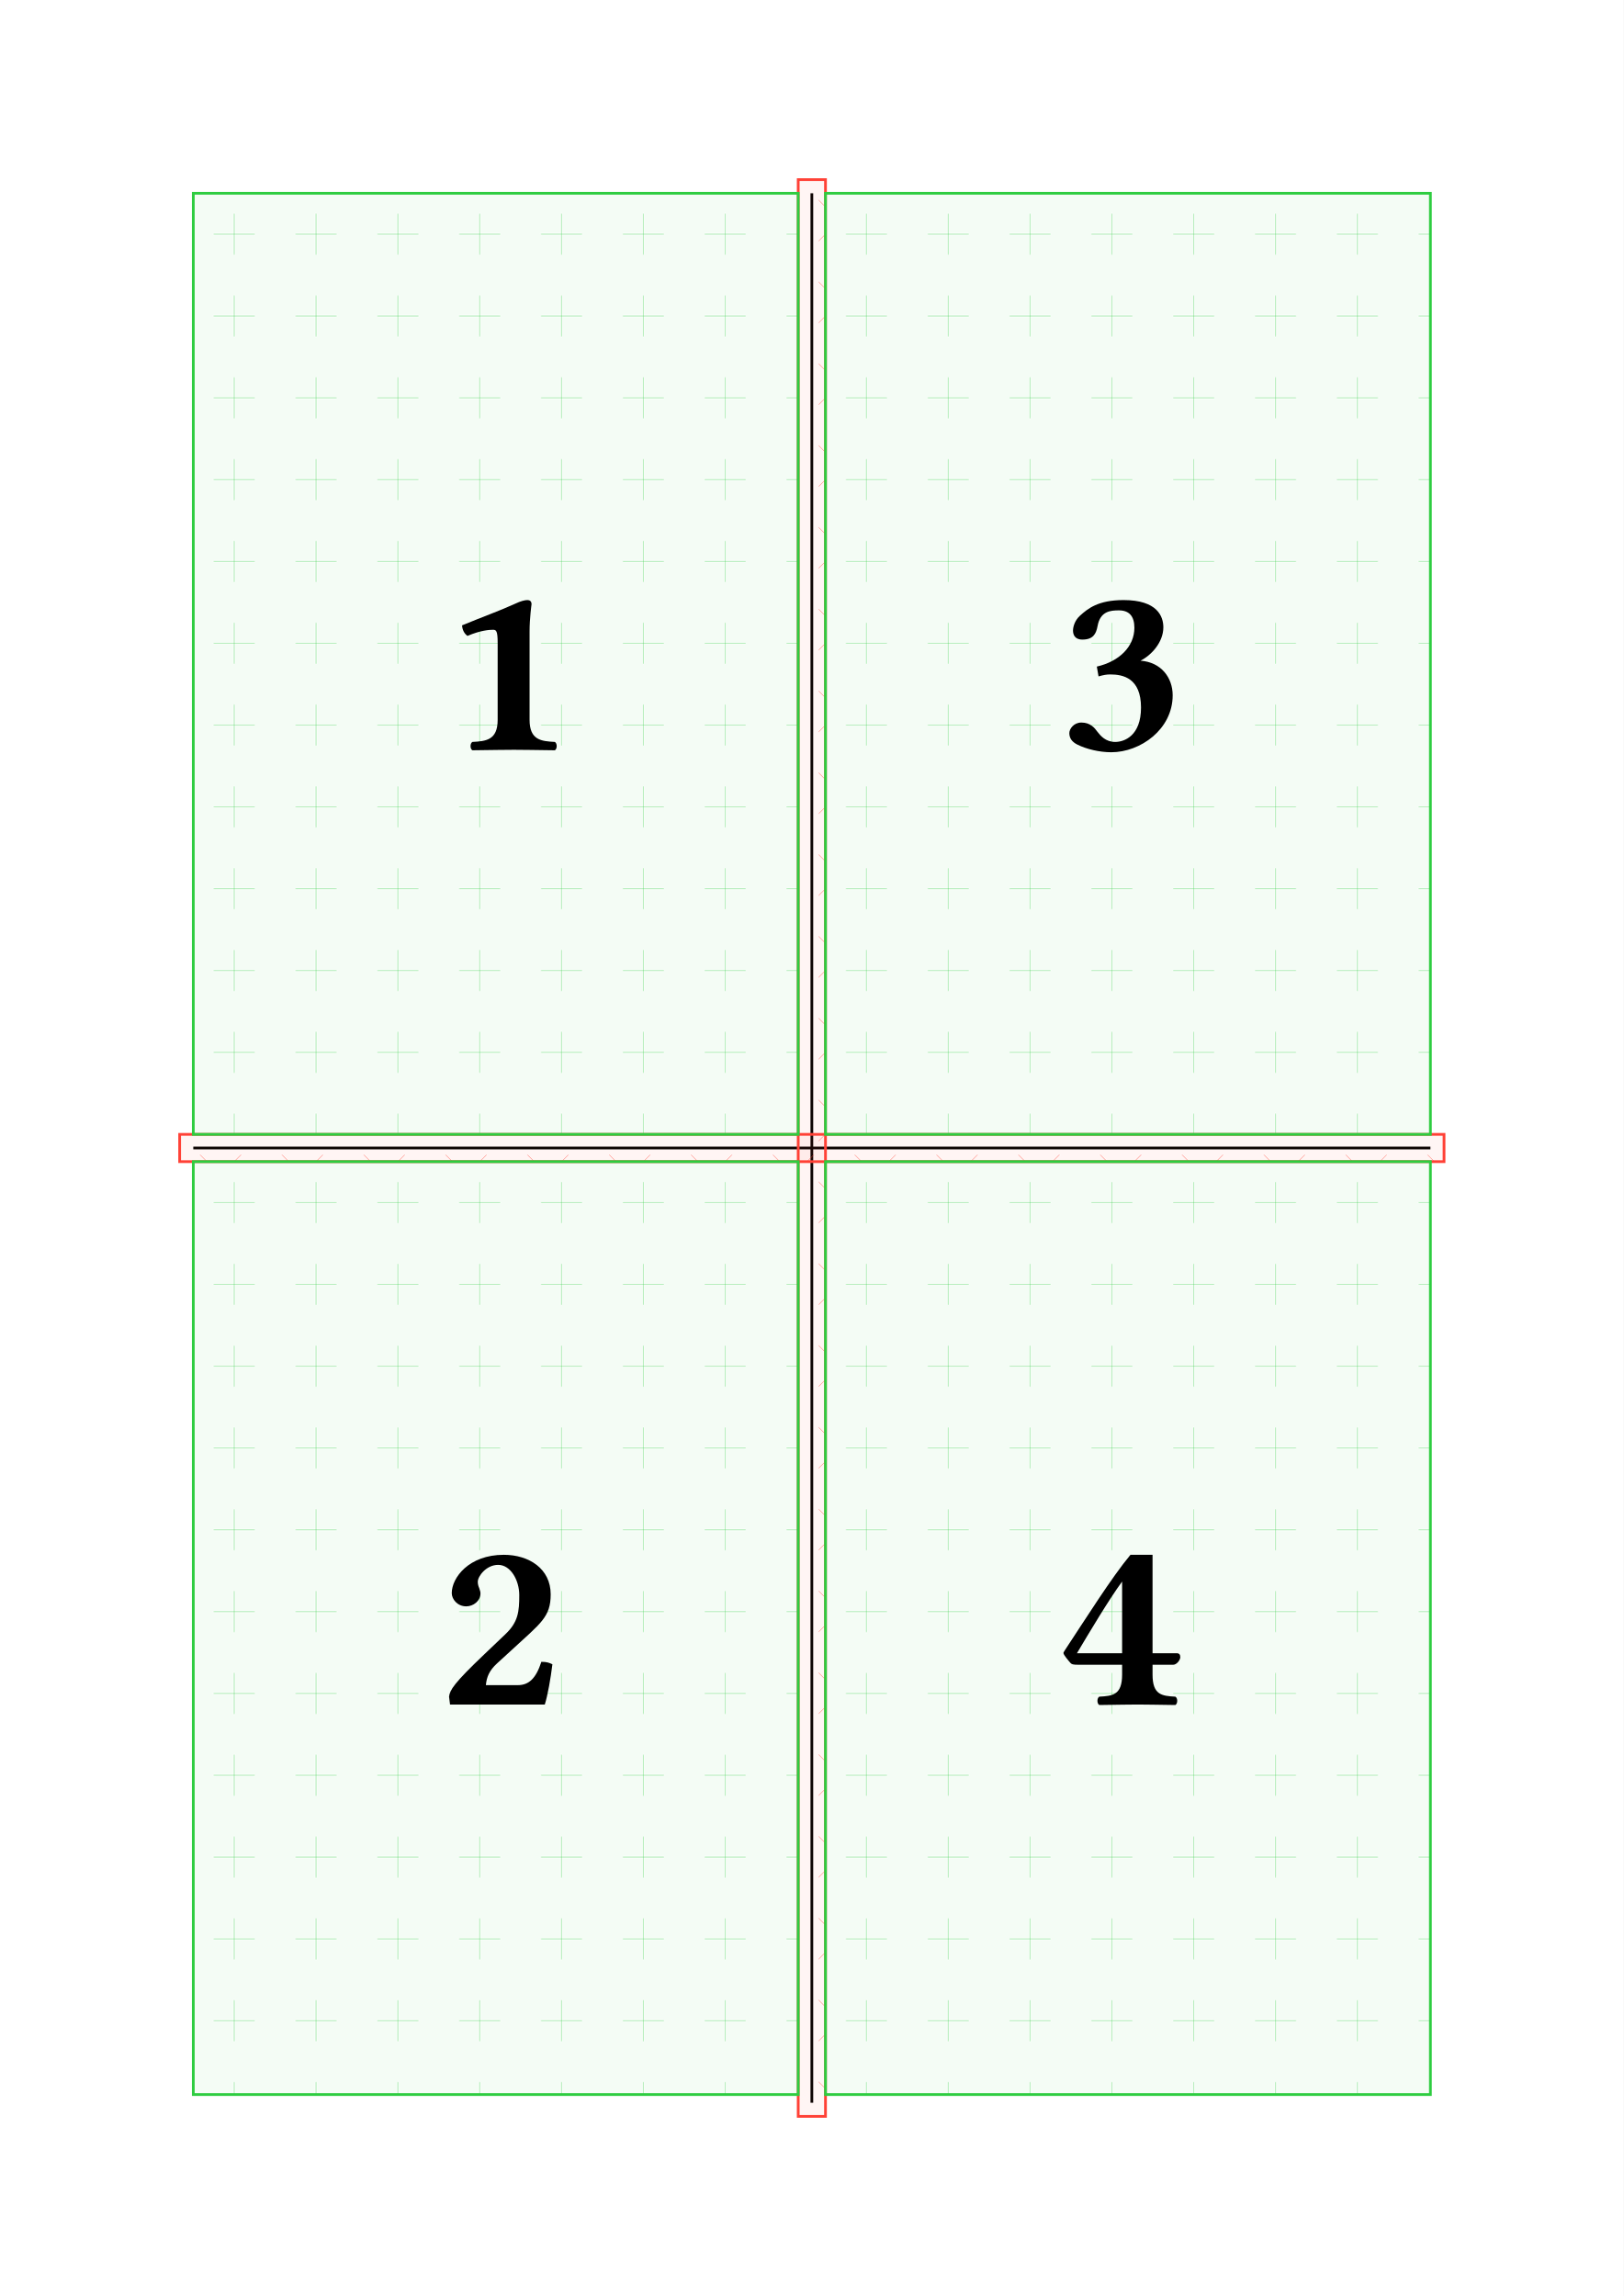
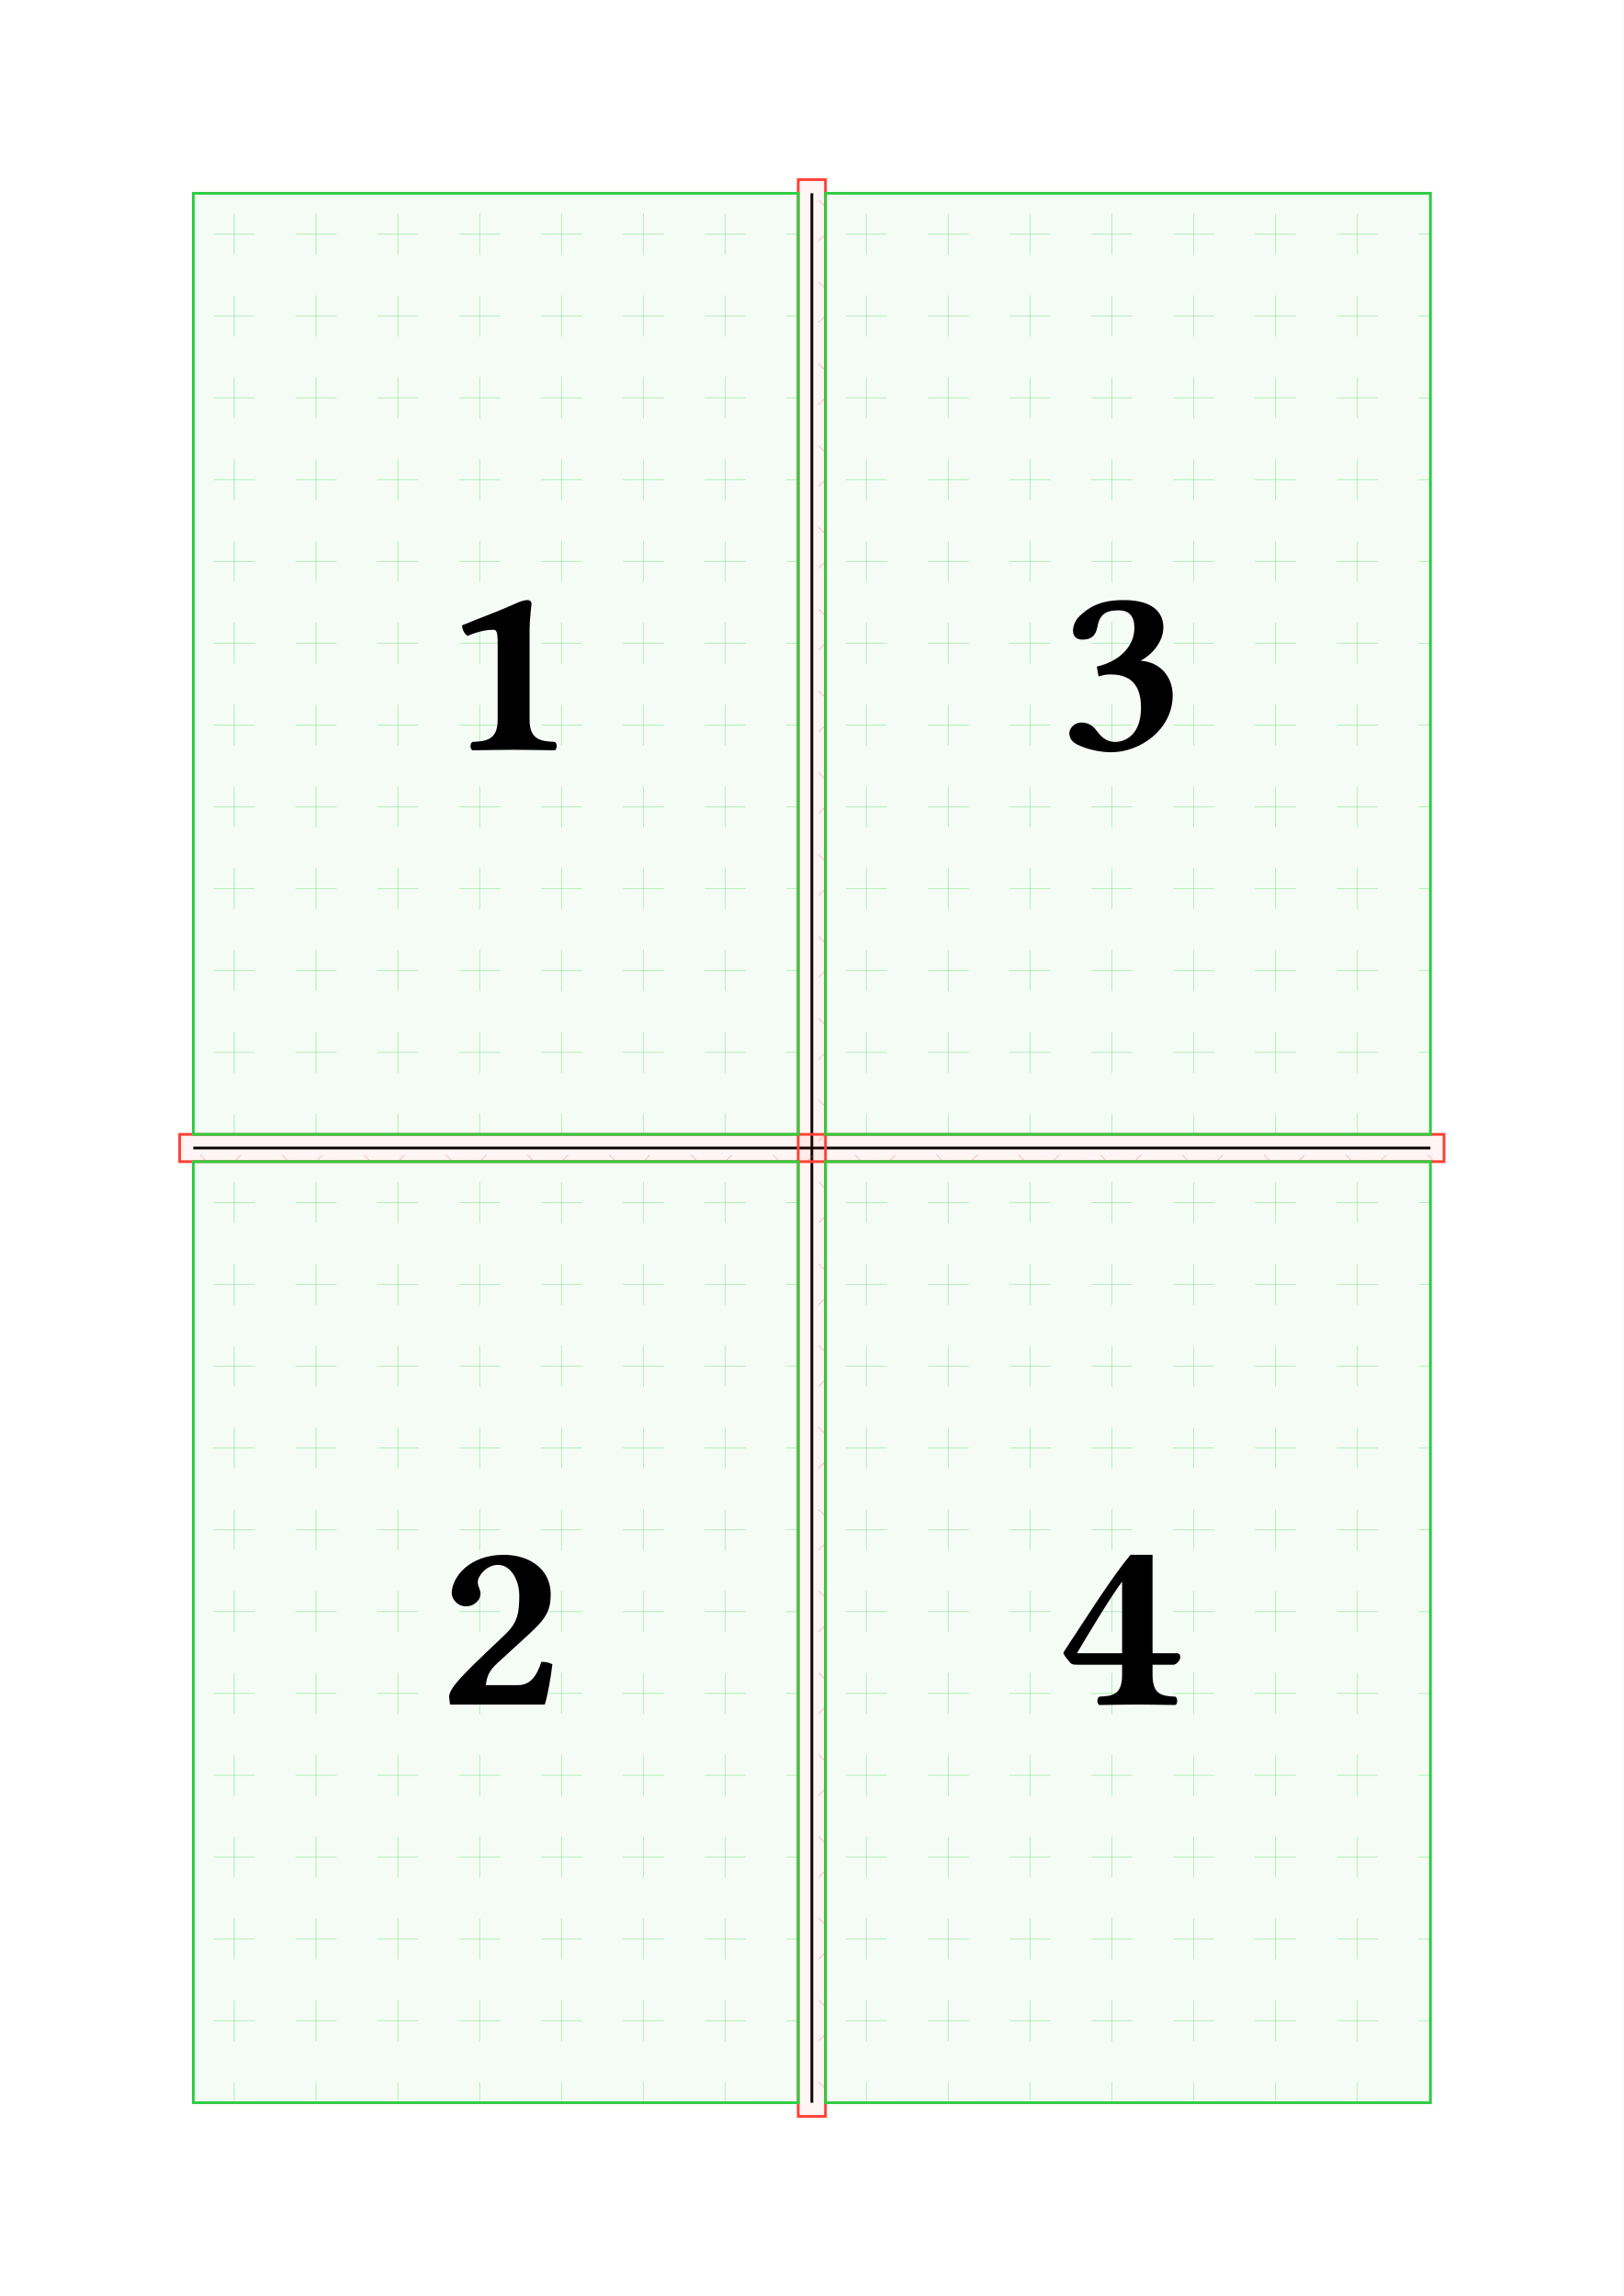
<svg xmlns="http://www.w3.org/2000/svg" xmlns:xlink="http://www.w3.org/1999/xlink" class="typst-doc" viewBox="0 0 595.276 841.89" width="595.276pt" height="841.89pt">
  <path class="typst-shape" fill="#ffffff" fill-rule="nonzero" d="M 0 0 L 0 841.89 L 595.276 841.89 L 595.276 0 Z " />
  <g>
    <g transform="translate(70.86614 70.86614)">
      <g class="typst-group">
        <g>
          <g transform="translate(0 350.0787)">
            <path class="typst-shape" fill="none" stroke="#000000" stroke-width="1" stroke-linecap="butt" stroke-linejoin="miter" stroke-miterlimit="4" d="M 0 0 L 453.543 0 " />
          </g>
          <g transform="translate(226.7717 0)">
            <path class="typst-shape" fill="none" stroke="#000000" stroke-width="1" stroke-linecap="butt" stroke-linejoin="miter" stroke-miterlimit="4" d="M 0 0 L 0 700.158 " />
          </g>
          <g transform="translate(-5 345.0787)">
            <g class="typst-group">
              <g>
                <g transform="translate(-0 -0)">
-                   <path class="typst-shape" fill="url(#pA42A99542EBDFAEEFF0B830FB45B1BEC)" fill-rule="nonzero" stroke="#ff4136" stroke-width="1" stroke-linecap="butt" stroke-linejoin="miter" stroke-miterlimit="4" d="M 0 0 L 0 10 L 463.543 10 L 463.543 0 Z " />
+                   <path class="typst-shape" fill="url(#pE67007027897766361DC3482197E2D2D)" fill-rule="nonzero" stroke="#ff4136" stroke-width="1" stroke-linecap="butt" stroke-linejoin="miter" stroke-miterlimit="4" d="M 0 0 L 0 10 L 463.543 10 L 463.543 0 Z " />
                </g>
              </g>
            </g>
          </g>
          <g transform="translate(221.7717 -5)">
            <g class="typst-group">
              <g>
                <g transform="translate(-0 -0)">
-                   <path class="typst-shape" fill="url(#pA42A99542EBDFAEEFF0B830FB45B1BEC)" fill-rule="nonzero" stroke="#ff4136" stroke-width="1" stroke-linecap="butt" stroke-linejoin="miter" stroke-miterlimit="4" d="M 0 0 L 0 710.158 L 10 710.158 L 10 0 Z " />
+                   <path class="typst-shape" fill="url(#pE67007027897766361DC3482197E2D2D)" fill-rule="nonzero" stroke="#ff4136" stroke-width="1" stroke-linecap="butt" stroke-linejoin="miter" stroke-miterlimit="4" d="M 0 0 L 0 710.158 L 10 710.158 L 10 0 Z " />
                </g>
              </g>
            </g>
          </g>
          <g transform="translate(0 0)">
            <g class="typst-group">
              <g>
                <g transform="translate(-0 -0)">
-                   <path class="typst-shape" fill="url(#pD98BEB4F0FBB16BD26B5E6C63C5B70B0)" fill-rule="nonzero" stroke="#2ecc40" stroke-width="1" stroke-linecap="butt" stroke-linejoin="miter" stroke-miterlimit="4" d="M 0 0 L 0 345.079 L 221.772 345.079 L 221.772 0 Z " />
+                   <path class="typst-shape" fill="url(#p25C2C36563E472937169CB3B839189E1)" fill-rule="nonzero" stroke="#2ecc40" stroke-width="1" stroke-linecap="butt" stroke-linejoin="miter" stroke-miterlimit="4" d="M 0 0 L 0 345.079 L 221.772 345.079 L 221.772 0 Z " />
                </g>
              </g>
            </g>
          </g>
          <g transform="translate(0 355.0787)">
            <g class="typst-group">
              <g>
                <g transform="translate(-0 -0)">
-                   <path class="typst-shape" fill="url(#pD98BEB4F0FBB16BD26B5E6C63C5B70B0)" fill-rule="nonzero" stroke="#2ecc40" stroke-width="1" stroke-linecap="butt" stroke-linejoin="miter" stroke-miterlimit="4" d="M 0 0 L 0 342.079 L 221.772 342.079 L 221.772 0 Z " />
+                   <path class="typst-shape" fill="url(#p25C2C36563E472937169CB3B839189E1)" fill-rule="nonzero" stroke="#2ecc40" stroke-width="1" stroke-linecap="butt" stroke-linejoin="miter" stroke-miterlimit="4" d="M 0 0 L 0 345.079 L 221.772 345.079 L 221.772 0 Z " />
                </g>
              </g>
            </g>
          </g>
          <g transform="translate(231.7717 0)">
            <g class="typst-group">
              <g>
                <g transform="translate(-0 -0)">
-                   <path class="typst-shape" fill="url(#pD98BEB4F0FBB16BD26B5E6C63C5B70B0)" fill-rule="nonzero" stroke="#2ecc40" stroke-width="1" stroke-linecap="butt" stroke-linejoin="miter" stroke-miterlimit="4" d="M 0 0 L 0 345.079 L 221.772 345.079 L 221.772 0 Z " />
+                   <path class="typst-shape" fill="url(#p25C2C36563E472937169CB3B839189E1)" fill-rule="nonzero" stroke="#2ecc40" stroke-width="1" stroke-linecap="butt" stroke-linejoin="miter" stroke-miterlimit="4" d="M 0 0 L 0 345.079 L 221.772 345.079 L 221.772 0 Z " />
                </g>
              </g>
            </g>
          </g>
          <g transform="translate(231.7717 355.0787)">
            <g class="typst-group">
              <g>
                <g transform="translate(-0 -0)">
-                   <path class="typst-shape" fill="url(#pD98BEB4F0FBB16BD26B5E6C63C5B70B0)" fill-rule="nonzero" stroke="#2ecc40" stroke-width="1" stroke-linecap="butt" stroke-linejoin="miter" stroke-miterlimit="4" d="M 0 0 L 0 342.079 L 221.772 342.079 L 221.772 0 Z " />
+                   <path class="typst-shape" fill="url(#p25C2C36563E472937169CB3B839189E1)" fill-rule="nonzero" stroke="#2ecc40" stroke-width="1" stroke-linecap="butt" stroke-linejoin="miter" stroke-miterlimit="4" d="M 0 0 L 0 345.079 L 221.772 345.079 L 221.772 0 Z " />
                </g>
              </g>
            </g>
          </g>
        </g>
      </g>
    </g>
    <g transform="translate(161.122 274.9305)">
      <g class="typst-text" transform="scale(1, -1)">
        <use xlink:href="#g337B94C1D921FEBDE2BC70509812921D" x="0" fill="#000000" fill-rule="nonzero" />
      </g>
    </g>
    <g transform="translate(387.8936 274.9305)">
      <g class="typst-text" transform="scale(1, -1)">
        <use xlink:href="#g1B9E97705AF97D9B638668F60B910E39" x="0" fill="#000000" fill-rule="nonzero" />
      </g>
    </g>
    <g transform="translate(161.122 625.0093)">
      <g class="typst-text" transform="scale(1, -1)">
        <use xlink:href="#g88A79064F1D047985CDBE4BB9A39E9CF" x="0" fill="#000000" fill-rule="nonzero" />
      </g>
    </g>
    <g transform="translate(387.8936 625.0093)">
      <g class="typst-text" transform="scale(1, -1)">
        <use xlink:href="#g804926F782E1E642F0D1765413158525" x="0" fill="#000000" fill-rule="nonzero" />
      </g>
    </g>
  </g>
  <defs id="glyph">
    <symbol id="g337B94C1D921FEBDE2BC70509812921D" overflow="visible">
      <path d="M 33.03 10.98 L 33.03 43.47 C 33.03 48.24 33.75 53.37 33.75 53.37 C 33.75 54.54 33.03 54.9 32.22 54.9 C 31.32 54.9 29.79 54.54 27.72 53.55 C 22.23 51.03 16.11 48.87 8.28 45.63 C 8.37 44.1 9 42.66 10.26 41.76 C 15.12 43.83 18.36 44.01 19.62 44.01 C 20.79 44.01 21.33 43.65 21.33 39.15 L 21.33 10.98 C 21.33 3.51 17.01 3.15 12.06 2.88 C 11.16 2.34 11.16 0.36 12.06 -0.18 C 19.44 -0.09 23.67 0 27.27 0 C 30.87 0 34.92 -0.09 42.3 -0.18 C 43.2 0.36 43.2 2.34 42.3 2.88 C 37.35 3.15 33.03 3.51 33.03 10.98 Z " />
    </symbol>
    <symbol id="g1B9E97705AF97D9B638668F60B910E39" overflow="visible">
      <path d="M 22.32 51.12 C 26.1 51.12 27.99 48.96 27.99 44.73 C 27.99 37.89 22.5 32.4 14.22 30.51 L 14.85 26.91 C 16.74 27.45 17.82 27.63 19.17 27.63 C 23.85 27.63 30.42 26.28 30.42 15.48 C 30.42 5.13 24.3 2.88 20.97 2.88 C 17.46 2.88 15.57 5.13 14.4 6.66 C 13.41 8.01 11.88 9.99 8.55 9.99 C 5.76 9.99 4.14 7.65 4.14 6.12 C 4.14 4.23 5.13 2.88 7.11 1.89 C 10.35 0.27 15.12 -0.9 19.53 -0.9 C 30.15 -0.9 42.03 7.47 42.03 19.98 C 42.03 26.46 37.8 32.13 30.24 32.67 C 34.2 34.65 38.61 39.42 38.61 44.91 C 38.61 48.87 36.45 54.9 24.03 54.9 C 14.67 54.9 10.89 51.75 8.01 49.14 C 6.03 47.34 5.49 44.91 5.49 43.74 C 5.49 42.48 5.94 40.41 8.91 40.41 C 12.87 40.41 13.95 42.48 14.49 45.36 C 15.48 50.85 19.26 51.12 22.32 51.12 Z " />
    </symbol>
    <symbol id="g88A79064F1D047985CDBE4BB9A39E9CF" overflow="visible">
      <path d="M 4.5 40.86 C 4.5 38.61 6.57 36 9.81 36 C 12.42 36 15.03 37.98 15.03 40.77 C 15.03 41.22 14.85 41.85 14.58 42.66 C 14.31 43.29 14.04 44.01 14.04 45 C 14.04 47.07 17.19 51.21 21.51 51.21 C 26.1 51.21 29.25 45.54 29.25 40.14 C 29.25 34.11 28.89 30.24 24.12 25.74 L 16.47 18.45 C 5.31 7.83 3.78 5.31 3.51 2.88 L 3.87 0 L 38.61 0 C 39.69 3.42 40.77 9.63 41.4 14.76 C 40.23 15.3 39.42 15.66 37.35 15.66 C 35.37 9.54 32.76 7.11 28.71 7.11 L 17.01 7.11 C 17.28 9.99 18.18 12.42 21.15 15.12 L 26.46 19.98 C 37.17 29.88 40.77 32.04 40.77 40.41 C 40.77 49.77 32.85 54.9 23.58 54.9 C 10.71 54.9 4.5 46.44 4.5 40.86 Z " />
    </symbol>
    <symbol id="g804926F782E1E642F0D1765413158525" overflow="visible">
      <path d="M 43.47 18.81 L 34.65 18.81 L 34.65 54.9 L 26.55 54.9 C 19.71 46.71 9.99 31.23 2.61 20.07 C 2.43 19.71 1.98 19.17 1.98 18.9 C 1.98 18.18 3.96 15.93 4.59 15.21 C 5.04 14.76 5.4 14.58 7.56 14.58 L 23.49 14.58 L 23.49 10.98 C 23.49 3.51 20.07 3.15 15.12 2.88 C 14.22 2.34 14.22 0.36 15.12 -0.18 C 22.5 -0.09 25.56 0 29.16 0 C 32.76 0 35.64 -0.09 43.02 -0.18 C 43.92 0.36 43.92 2.34 43.02 2.88 C 38.07 3.15 34.65 3.51 34.65 10.98 L 34.65 14.58 L 42.21 14.58 C 43.47 14.58 44.82 16.29 44.82 17.37 C 44.82 18.27 44.46 18.81 43.47 18.81 Z M 23.49 45.09 L 23.49 18.81 L 6.93 18.81 C 11.43 26.37 18.72 38.61 23.49 45.09 Z " />
    </symbol>
  </defs>
  <defs id="tilings">
-     <pattern id="tE6C7BD9EB85B7646E961DE03AD3DF524" width="30" height="30" patternUnits="userSpaceOnUse" viewBox="0 0 30.000 30.000">
+     <pattern id="t6929F7DEE4A47A6F7819AC04AF9E8085" width="30" height="30" patternUnits="userSpaceOnUse" viewBox="0 0 30.000 30.000">
      <g>
        <g transform="translate(0 0)">
          <g class="typst-group">
            <g>
              <g transform="translate(-0 -0)">
                <path class="typst-shape" fill="#ff41360d" fill-rule="nonzero" d="M 0 0 L 0 30 L 30 30 L 30 0 Z " />
              </g>
            </g>
          </g>
        </g>
        <g transform="translate(7.5 7.5)">
          <path class="typst-shape" fill="none" stroke="#ff4136" stroke-width="0.1" stroke-linecap="butt" stroke-linejoin="miter" stroke-miterlimit="4" d="M 0 0 L 15 15 " />
        </g>
        <g transform="translate(7.5 22.5)">
          <path class="typst-shape" fill="none" stroke="#ff4136" stroke-width="0.1" stroke-linecap="butt" stroke-linejoin="miter" stroke-miterlimit="4" d="M 0 0 L 15 -15 " />
        </g>
      </g>
    </pattern>
-     <pattern id="t78324AC64C11C3BB9022F0AC876D19B1" width="30" height="30" patternUnits="userSpaceOnUse" viewBox="0 0 30.000 30.000">
+     <pattern id="tF9C25EB01595C61CB67BBA8121E12E9D" width="30" height="30" patternUnits="userSpaceOnUse" viewBox="0 0 30.000 30.000">
      <g>
        <g transform="translate(0 0)">
          <g class="typst-group">
            <g>
              <g transform="translate(-0 -0)">
                <path class="typst-shape" fill="#2ecc400d" fill-rule="nonzero" d="M 0 0 L 0 30 L 30 30 L 30 0 Z " />
              </g>
            </g>
          </g>
        </g>
        <g transform="translate(7.5 15)">
          <path class="typst-shape" fill="none" stroke="#2ecc40" stroke-width="0.1" stroke-linecap="butt" stroke-linejoin="miter" stroke-miterlimit="4" d="M 0 0 L 15 0 " />
        </g>
        <g transform="translate(15 7.5)">
          <path class="typst-shape" fill="none" stroke="#2ecc40" stroke-width="0.1" stroke-linecap="butt" stroke-linejoin="miter" stroke-miterlimit="4" d="M 0 0 L 0 15 " />
        </g>
      </g>
    </pattern>
  </defs>
  <defs id="tilings-refs">
-     <pattern patternTransform="matrix(1 0 0 1 0 0)" id="pA42A99542EBDFAEEFF0B830FB45B1BEC" href="#tE6C7BD9EB85B7646E961DE03AD3DF524" xlink:href="#tE6C7BD9EB85B7646E961DE03AD3DF524" />
-     <pattern patternTransform="matrix(1 0 0 1 0 0)" id="pD98BEB4F0FBB16BD26B5E6C63C5B70B0" href="#t78324AC64C11C3BB9022F0AC876D19B1" xlink:href="#t78324AC64C11C3BB9022F0AC876D19B1" />
+     <pattern patternTransform="matrix(1 0 0 1 0 0)" id="pE67007027897766361DC3482197E2D2D" href="#t6929F7DEE4A47A6F7819AC04AF9E8085" xlink:href="#t6929F7DEE4A47A6F7819AC04AF9E8085" />
+     <pattern patternTransform="matrix(1 0 0 1 0 0)" id="p25C2C36563E472937169CB3B839189E1" href="#tF9C25EB01595C61CB67BBA8121E12E9D" xlink:href="#tF9C25EB01595C61CB67BBA8121E12E9D" />
  </defs>
</svg>
